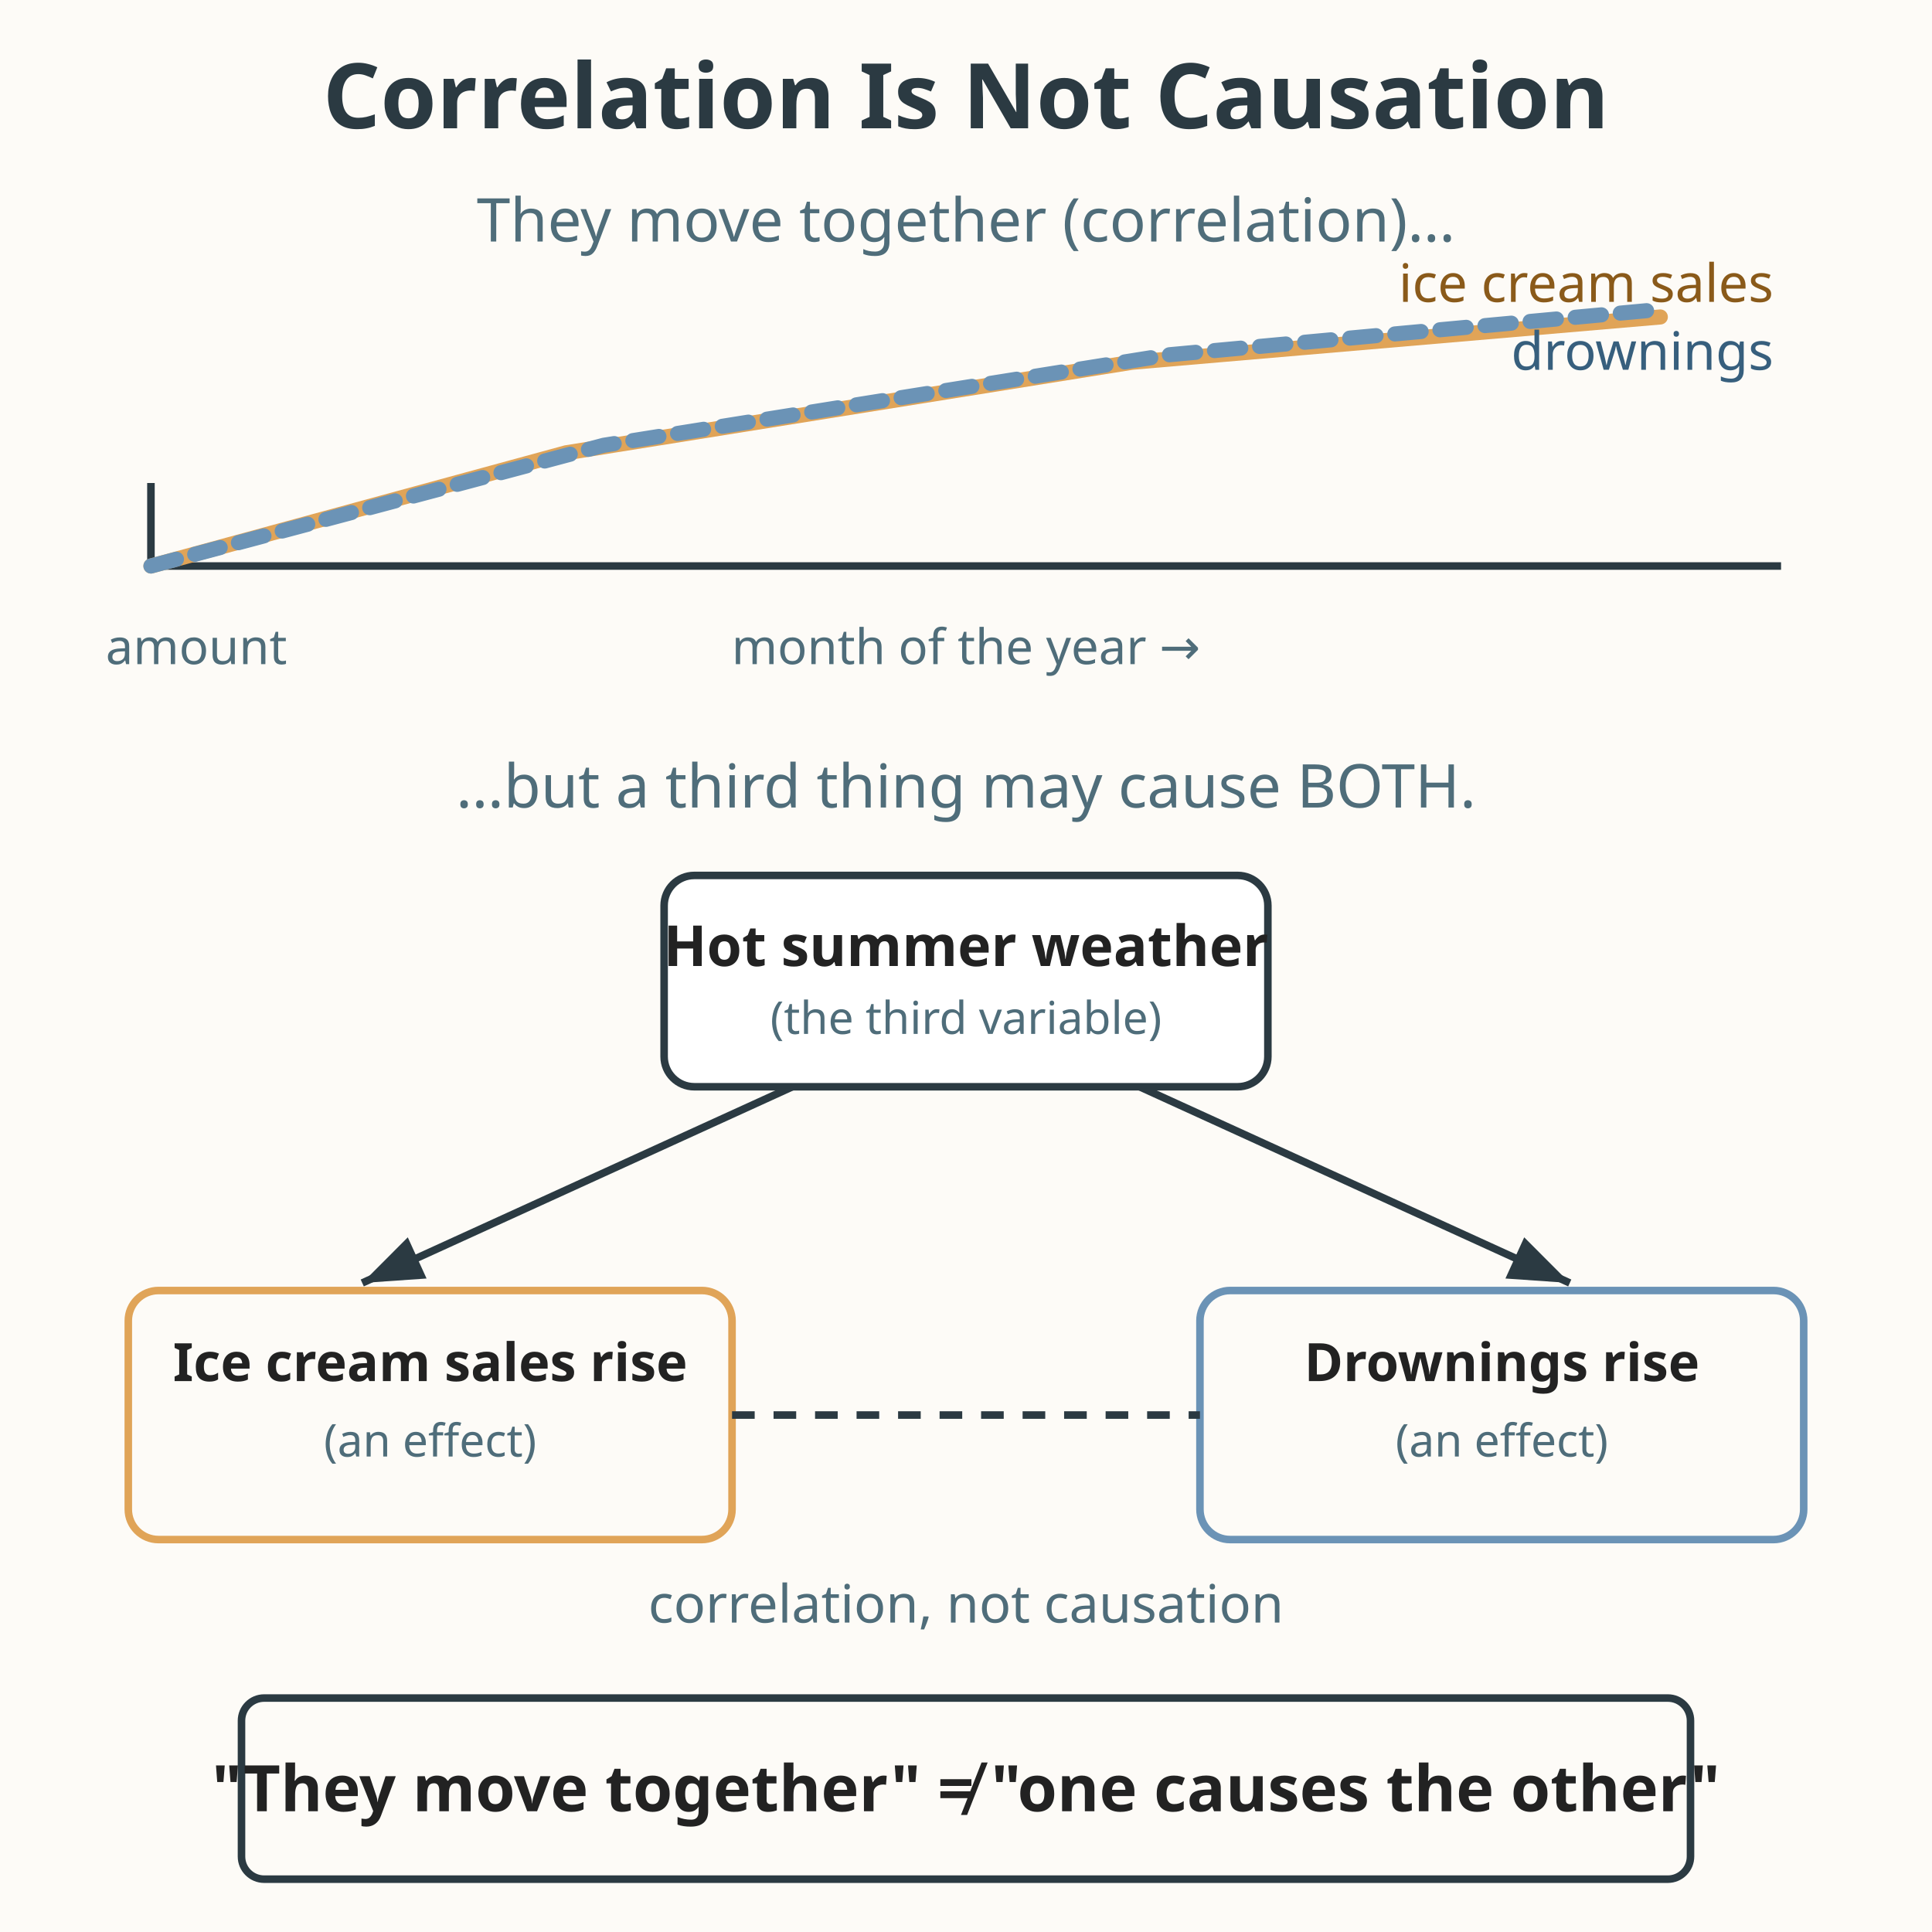
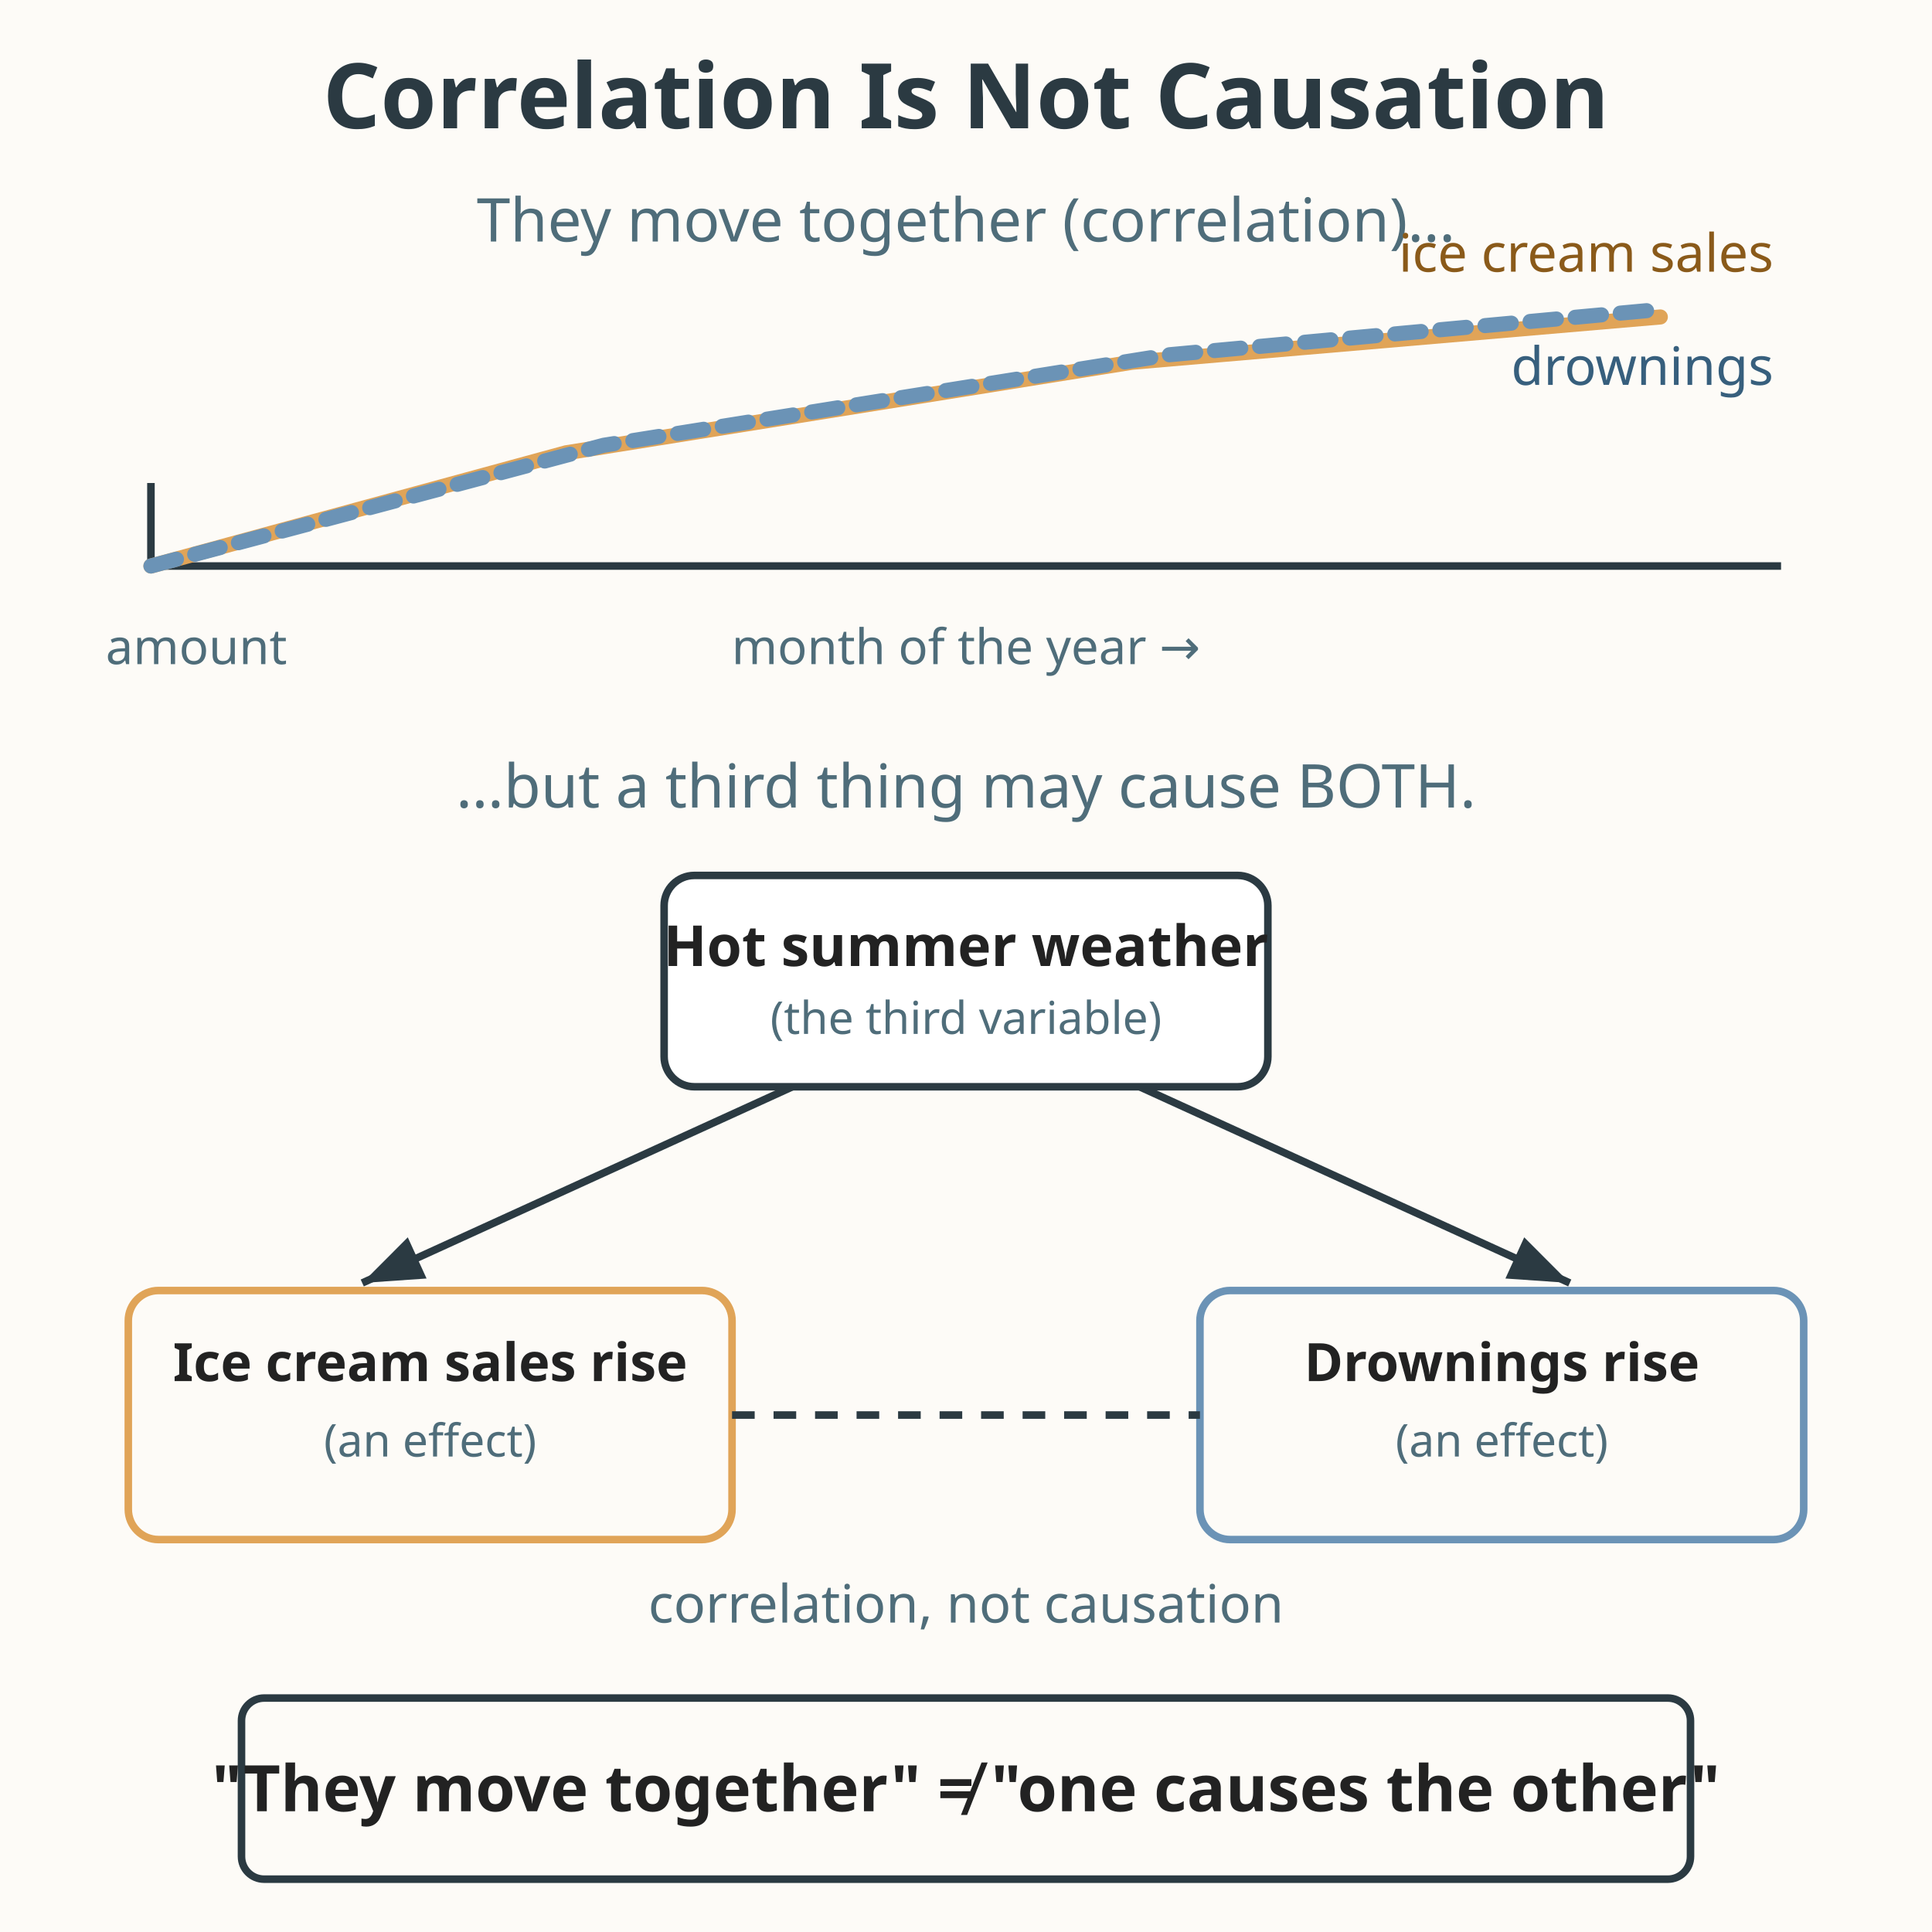
<svg xmlns="http://www.w3.org/2000/svg" viewBox="0 0 512 512" role="img" aria-labelledby="title-L-07-006-01-correlation-not-causation desc-L-07-006-01-correlation-not-causation">
  <rect width="512" height="512" fill="#fdfbf7" />
  <text x="256" y="34" text-anchor="middle" font-family="sans-serif" font-size="24" font-weight="bold" fill="#2b3a42">Correlation Is Not Causation</text>
  <text x="256" y="64" text-anchor="middle" font-family="sans-serif" font-size="16" fill="#4f6d7a">They move together (correlation)…</text>
  <line x1="40" y1="150" x2="40" y2="128" stroke="#2b3a42" stroke-width="2" />
  <line x1="40" y1="150" x2="472" y2="150" stroke="#2b3a42" stroke-width="2" />
  <text x="28" y="176" font-family="sans-serif" font-size="13" fill="#4f6d7a">amount</text>
  <text x="256" y="176" text-anchor="middle" font-family="sans-serif" font-size="13" fill="#4f6d7a">month of the year →</text>
  <path d="M40 150 L150 120 L300 96 L440 84" fill="none" stroke="#e0a458" stroke-width="4" stroke-linecap="round" />
  <path d="M40 150 L160 118 L310 94 L440 82" fill="none" stroke="#6b93b6" stroke-width="4" stroke-linecap="round" stroke-dasharray="7 5" />
-   <text x="470" y="80" text-anchor="end" font-family="sans-serif" font-size="14" fill="#8a5a1a">ice cream sales</text>
-   <text x="470" y="98" text-anchor="end" font-family="sans-serif" font-size="14" fill="#375f7d">drownings</text>
+   <text x="470" y="72" text-anchor="end" font-family="sans-serif" font-size="14" fill="#8a5a1a">ice cream sales</text>
+   <text x="470" y="102" text-anchor="end" font-family="sans-serif" font-size="14" fill="#375f7d">drownings</text>
  <text x="256" y="214" text-anchor="middle" font-family="sans-serif" font-size="16" fill="#4f6d7a">…but a third thing may cause BOTH.</text>
  <rect x="176" y="232" width="160" height="56" rx="8" fill="#ffffff" stroke="#2b3a42" stroke-width="2" />
  <text x="256" y="256" text-anchor="middle" font-family="sans-serif" font-size="15" font-weight="bold" fill="#222222">Hot summer weather</text>
  <text x="256" y="274" text-anchor="middle" font-family="sans-serif" font-size="12" fill="#4f6d7a">(the third variable)</text>
  <path d="M210 288 L96 340" fill="none" stroke="#2b3a42" stroke-width="2" marker-end="url(#arrow-L-07-006-01-correlation-not-causation)" />
  <path d="M302 288 L416 340" fill="none" stroke="#2b3a42" stroke-width="2" marker-end="url(#arrow-L-07-006-01-correlation-not-causation)" />
  <defs>
    <marker id="arrow-L-07-006-01-correlation-not-causation" markerWidth="10" markerHeight="10" refX="8" refY="3" orient="auto">
      <path d="M0 0 L8 3 L0 6 z" fill="#2b3a42" />
    </marker>
  </defs>
  <rect x="34" y="342" width="160" height="66" rx="8" fill="#fdfbf7" stroke="#e0a458" stroke-width="2" />
  <text x="114" y="366" text-anchor="middle" font-family="sans-serif" font-size="14" font-weight="bold" fill="#222222">Ice cream sales rise</text>
  <text x="114" y="386" text-anchor="middle" font-family="sans-serif" font-size="12" fill="#4f6d7a">(an effect)</text>
  <rect x="318" y="342" width="160" height="66" rx="8" fill="#fdfbf7" stroke="#6b93b6" stroke-width="2" />
  <text x="398" y="366" text-anchor="middle" font-family="sans-serif" font-size="14" font-weight="bold" fill="#222222">Drownings rise</text>
  <text x="398" y="386" text-anchor="middle" font-family="sans-serif" font-size="12" fill="#4f6d7a">(an effect)</text>
  <line x1="194" y1="375" x2="318" y2="375" stroke="#2b3a42" stroke-width="2" stroke-dasharray="6 5" />
  <text x="256" y="430" text-anchor="middle" font-family="sans-serif" font-size="14" fill="#4f6d7a">correlation, not causation</text>
  <rect x="64" y="450" width="384" height="48" fill="#fdfbf7" stroke="#2b3a42" stroke-width="2" rx="6" />
  <text x="256" y="480" text-anchor="middle" font-family="sans-serif" font-size="17" font-weight="bold" fill="#222222">"They move together" ≠ "one causes the other"</text>
</svg>
